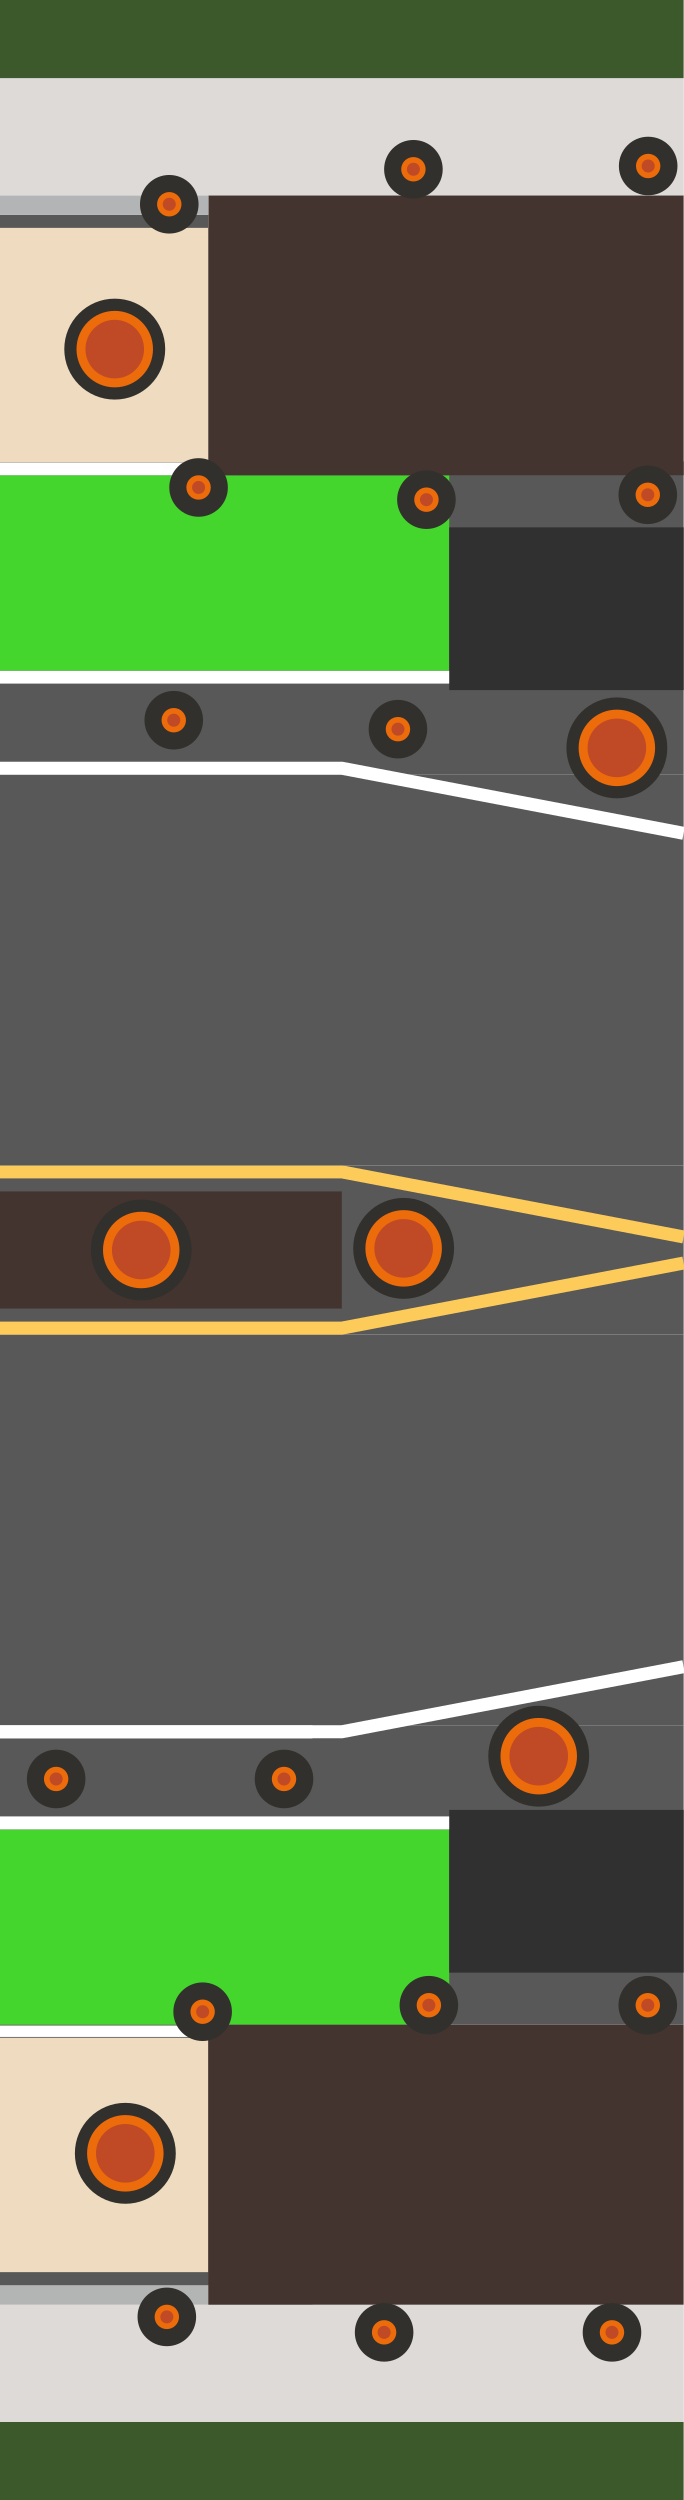
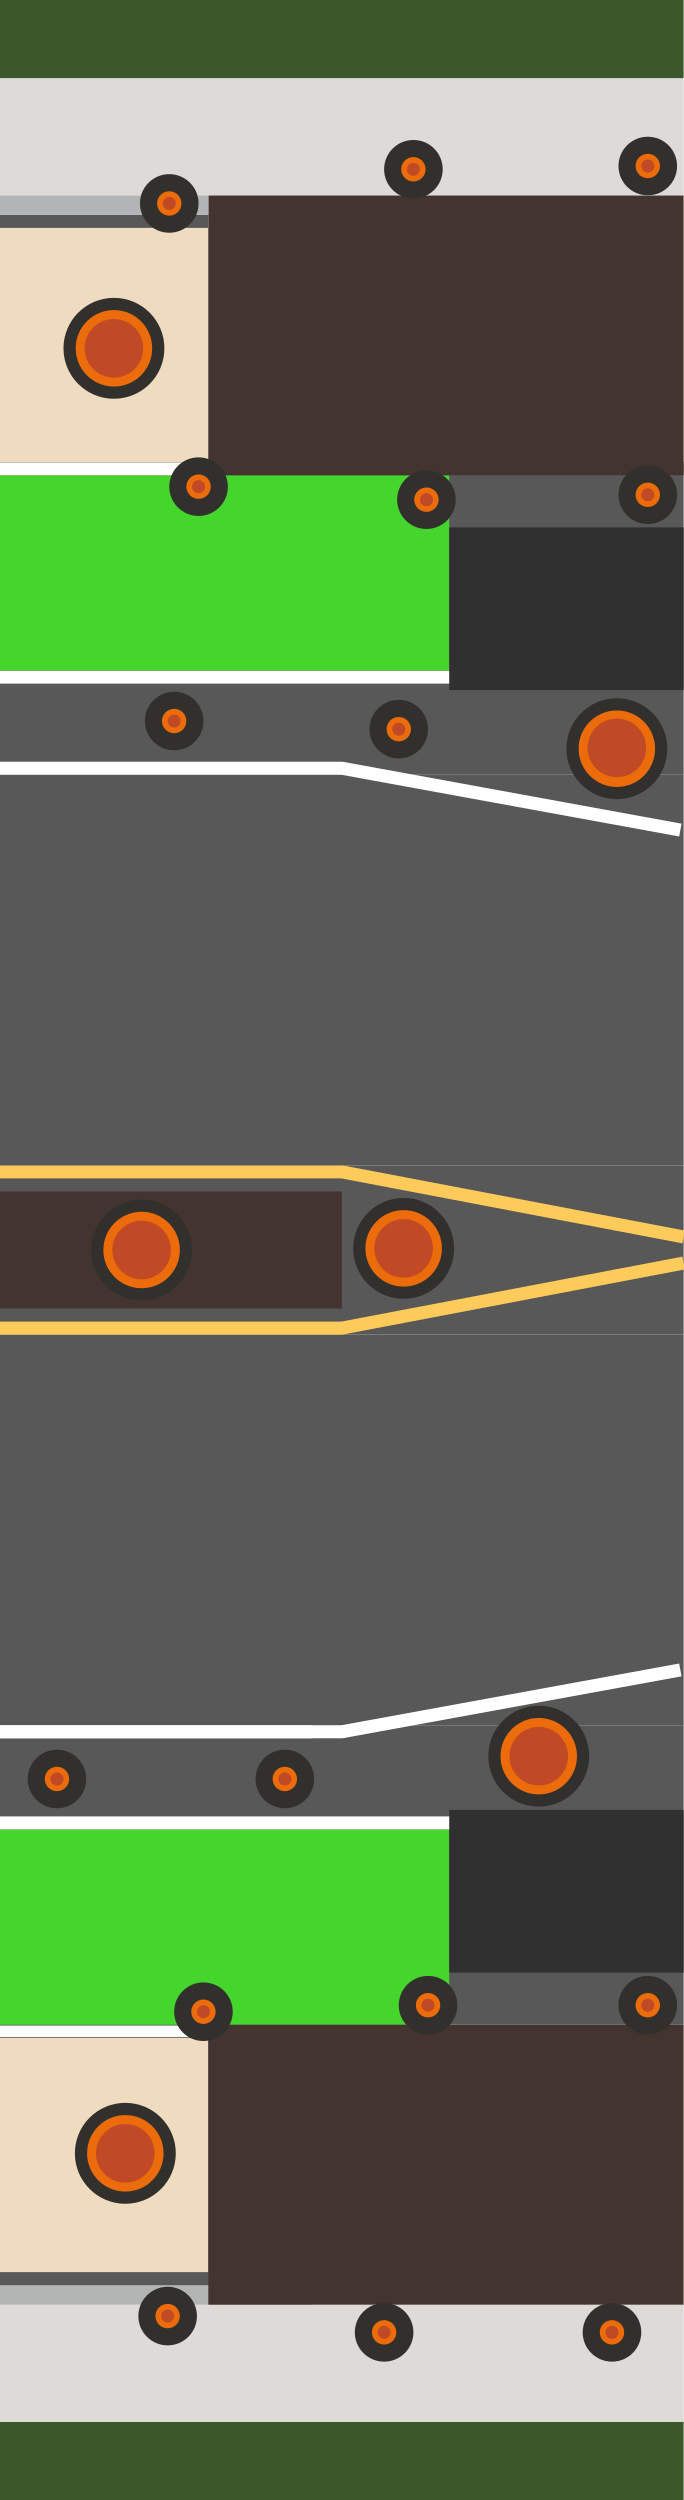
<svg xmlns="http://www.w3.org/2000/svg" version="1.1" viewBox="0 0 210 768">
  <defs>
    <style>
      .st0, .st1 {
        fill: #585858;
      }

      .st2 {
        fill: #c04926;
      }

      .st3 {
        fill: #31302c;
      }

      .st4 {
        fill: #fff;
      }

      .st5 {
        stroke: #fdcb59;
      }

      .st5, .st1, .st6 {
        stroke-miterlimit: 10;
      }

      .st5, .st6 {
        fill: none;
        stroke-width: 4px;
      }

      .st7 {
        fill: #303030;
      }

      .st1 {
        stroke: #585858;
      }

      .st8 {
        fill: #44342f;
      }

      .st6 {
        stroke: #fff;
      }

      .st9 {
        fill: #b3b4b5;
      }

      .st10 {
        fill: #dedad7;
      }

      .st11 {
        fill: #44d62c;
      }

      .st12 {
        fill: #efdbbf;
      }

      .st13 {
        fill: #b3b4b4;
      }

      .st14 {
        fill: #3c592c;
        isolation: isolate;
      }

      .st15 {
        fill: #ec6b0b;
      }
    </style>
  </defs>
  <rect id="s_grass" class="st14" y="744" width="210" height="24" />
  <rect id="s_sidewalk" class="st10" y="708" width="210" height="36" />
  <rect id="s_sidewalk_ext_pavement" class="st1" y="621" width="64" height="86" />
  <rect id="s_curb" class="st13" y="702" width="96" height="6" />
  <rect id="s_micro_lane_pavement" class="st0" y="530" width="210" height="92" />
  <rect id="s_micro_lane" class="st11" y="562" width="138" height="60" />
  <rect id="s_sidewalk_ext" class="st12" y="626" width="64" height="72" />
  <rect id="s_sidewalk_ext_dug" class="st8" x="64" y="622" width="146" height="86" />
  <rect id="s_sidewalk_ext_divider_n" class="st4" y="622.25" width="64" height="3.5" />
  <rect id="s_micro_lane_divider_s" class="st4" y="558" width="180" height="4" />
  <rect id="s_lane_divider" class="st4" y="530" width="96" height="4" />
  <rect id="s_micro_lane_ramp" class="st7" x="138" y="556" width="72" height="50" />
  <rect id="s_lane" class="st0" y="410" width="210" height="120" />
-   <polyline id="s_micro_lane_divider" class="st6" points="210 512 105 532 0 532" />
+   <polyline id="s_micro_lane_divider" class="st6" points="209 513 105 532 0 532" />
  <rect id="center_line_pavement" class="st0" y="358" width="210" height="52" />
  <rect id="median_pavement" class="st8" y="366" width="105" height="36" />
  <polyline id="s_center_line" class="st5" points="0 408 105 408 210 388" />
  <polyline id="n_center_line" class="st5" points="0 360 105 360 210 380" />
  <rect id="n_lane" class="st0" y="238" width="210" height="120" />
  <rect id="n_micro_lane_pavement" class="st0" y="141.75" width="210" height="96.25" />
-   <polyline id="n_lane_divider" class="st6" points="210 256 105 236 0 236" />
+   <polyline id="n_lane_divider" class="st6" points="209 255 105 236 0 236" />
  <rect id="n_micro_lane_divider" class="st4" y="206" width="180" height="4" />
  <rect id="n_micro_lane" class="st11" y="146" width="138" height="60" />
  <rect id="n_micro_lane_ramp" class="st7" x="138" y="162" width="72" height="50" />
  <rect id="n_sidewalk_ext_divider" class="st4" y="142" width="64" height="4" />
  <rect id="n_sidewalk_ext_pavement" class="st0" y="66" width="64" height="76" />
  <rect id="n_sidewalk_ext" class="st12" y="70" width="64" height="72" />
  <rect id="n_sidewalk_ext_dug" class="st8" x="64" y="60" width="146" height="86" />
  <rect id="n_curb" class="st9" y="60" width="64" height="6" />
  <rect id="n_sidewalk" class="st10" y="24" width="210" height="36" />
  <rect id="n_grass" class="st14" width="210" height="24" />
  <g id="barrel">
-     <circle class="st3" cx="43.39" cy="384" r="15.5" />
-     <circle class="st15" cx="43.39" cy="384" r="11.75" />
-     <circle class="st2" cx="43.39" cy="384" r="9" />
+     <circle class="st3" cx="43.5" cy="384" r="15.5" />
+     <circle class="st15" cx="43.5" cy="384" r="11.75" />
+     <circle class="st2" cx="43.5" cy="384" r="9" />
  </g>
  <g id="barrel2">
    <circle class="st3" cx="38.5" cy="661.5" r="15.5" />
    <circle class="st15" cx="38.5" cy="661.5" r="11.75" />
    <circle class="st2" cx="38.5" cy="661.5" r="9" />
  </g>
  <g id="channelizer">
-     <circle class="st3" cx="62.25" cy="618" r="9" />
-     <circle class="st15" cx="62.25" cy="618" r="3.75" />
-     <circle class="st2" cx="62.25" cy="618" r="2" />
+     <circle class="st3" cx="62.5" cy="618" r="9" />
+     <circle class="st15" cx="62.5" cy="618" r="3.75" />
+     <circle class="st2" cx="62.5" cy="618" r="2" />
  </g>
  <g id="channelizer1">
-     <circle class="st3" cx="131.75" cy="616" r="9" />
-     <circle class="st15" cx="131.75" cy="616" r="3.75" />
-     <circle class="st2" cx="131.75" cy="616" r="2" />
+     <circle class="st3" cx="131.5" cy="616" r="9" />
+     <circle class="st15" cx="131.5" cy="616" r="3.75" />
+     <circle class="st2" cx="131.5" cy="616" r="2" />
  </g>
  <g id="channelizer2">
    <circle class="st3" cx="199" cy="616" r="9" />
    <circle class="st15" cx="199" cy="616" r="3.75" />
    <circle class="st2" cx="199" cy="616" r="2" />
  </g>
  <g id="channelizer3">
-     <circle class="st3" cx="17.25" cy="546.5" r="9" />
-     <circle class="st15" cx="17.25" cy="546.5" r="3.75" />
-     <circle class="st2" cx="17.25" cy="546.5" r="2" />
+     <circle class="st3" cx="17.5" cy="546.5" r="9" />
+     <circle class="st15" cx="17.5" cy="546.5" r="3.75" />
+     <circle class="st2" cx="17.5" cy="546.5" r="2" />
  </g>
  <g id="channelizer4">
-     <circle class="st3" cx="87.25" cy="546.5" r="9" />
-     <circle class="st15" cx="87.25" cy="546.5" r="3.75" />
-     <circle class="st2" cx="87.25" cy="546.5" r="2" />
+     <circle class="st3" cx="87.5" cy="546.5" r="9" />
+     <circle class="st15" cx="87.5" cy="546.5" r="3.75" />
+     <circle class="st2" cx="87.5" cy="546.5" r="2" />
  </g>
  <g id="channelizer6">
-     <circle class="st3" cx="53.38" cy="221.25" r="9" />
-     <circle class="st15" cx="53.38" cy="221.25" r="3.75" />
-     <circle class="st2" cx="53.38" cy="221.25" r="2" />
+     <circle class="st3" cx="53.5" cy="221.5" r="9" />
+     <circle class="st15" cx="53.5" cy="221.5" r="3.75" />
+     <circle class="st2" cx="53.5" cy="221.5" r="2" />
  </g>
  <g id="channelizer7">
-     <circle class="st3" cx="122.25" cy="224" r="9" />
-     <circle class="st15" cx="122.25" cy="224" r="3.75" />
-     <circle class="st2" cx="122.25" cy="224" r="2" />
+     <circle class="st3" cx="122.5" cy="224" r="9" />
+     <circle class="st15" cx="122.5" cy="224" r="3.75" />
+     <circle class="st2" cx="122.5" cy="224" r="2" />
  </g>
  <g id="channelizer9">
-     <circle class="st3" cx="61" cy="149.75" r="9" />
-     <circle class="st15" cx="61" cy="149.75" r="3.75" />
-     <circle class="st2" cx="61" cy="149.75" r="2" />
+     <circle class="st3" cx="61" cy="149.5" r="9" />
+     <circle class="st15" cx="61" cy="149.5" r="3.75" />
+     <circle class="st2" cx="61" cy="149.5" r="2" />
  </g>
  <g id="channelizer10">
    <circle class="st3" cx="131" cy="153.5" r="9" />
    <circle class="st15" cx="131" cy="153.5" r="3.75" />
    <circle class="st2" cx="131" cy="153.5" r="2" />
  </g>
  <g id="channelizer11">
    <circle class="st3" cx="199" cy="152" r="9" />
    <circle class="st15" cx="199" cy="152" r="3.75" />
    <circle class="st2" cx="199" cy="152" r="2" />
  </g>
  <g id="barrel5">
-     <circle class="st3" cx="35.25" cy="107.25" r="15.5" />
-     <circle class="st15" cx="35.25" cy="107.25" r="11.75" />
-     <circle class="st2" cx="35.25" cy="107.25" r="9" />
+     <circle class="st3" cx="35" cy="107" r="15.5" />
+     <circle class="st15" cx="35" cy="107" r="11.75" />
+     <circle class="st2" cx="35" cy="107" r="9" />
  </g>
  <g id="channelizer12">
    <circle class="st3" cx="127" cy="52" r="9" />
    <circle class="st15" cx="127" cy="52" r="3.75" />
    <circle class="st2" cx="127" cy="52" r="2" />
  </g>
  <g id="channelizer13">
-     <circle class="st3" cx="199.12" cy="51" r="9" />
-     <circle class="st15" cx="199.12" cy="51" r="3.75" />
-     <circle class="st2" cx="199.12" cy="51" r="2" />
+     <circle class="st3" cx="199" cy="51" r="9" />
+     <circle class="st15" cx="199" cy="51" r="3.75" />
+     <circle class="st2" cx="199" cy="51" r="2" />
  </g>
  <g id="channelizer14">
    <circle class="st3" cx="118" cy="716.5" r="9" />
    <circle class="st15" cx="118" cy="716.5" r="3.75" />
    <circle class="st2" cx="118" cy="716.5" r="2" />
  </g>
  <g id="channelizer15">
    <circle class="st3" cx="188" cy="716.5" r="9" />
    <circle class="st15" cx="188" cy="716.5" r="3.75" />
    <circle class="st2" cx="188" cy="716.5" r="2" />
  </g>
  <g id="channelizer16">
-     <circle class="st3" cx="51.25" cy="711.75" r="9" />
-     <circle class="st15" cx="51.25" cy="711.75" r="3.75" />
-     <circle class="st2" cx="51.25" cy="711.75" r="2" />
+     <circle class="st3" cx="51.5" cy="711.5" r="9" />
+     <circle class="st15" cx="51.5" cy="711.5" r="3.75" />
+     <circle class="st2" cx="51.5" cy="711.5" r="2" />
  </g>
  <g id="channelizer17">
-     <circle class="st3" cx="52" cy="62.75" r="9" />
-     <circle class="st15" cx="52" cy="62.75" r="3.75" />
-     <circle class="st2" cx="52" cy="62.75" r="2" />
+     <circle class="st3" cx="52" cy="62.5" r="9" />
+     <circle class="st15" cx="52" cy="62.5" r="3.75" />
+     <circle class="st2" cx="52" cy="62.5" r="2" />
  </g>
  <g id="barrel1">
-     <circle class="st3" cx="189.5" cy="229.75" r="15.5" />
-     <circle class="st15" cx="189.5" cy="229.75" r="11.75" />
+     <circle class="st3" cx="189.5" cy="230" r="15.5" />
+     <circle class="st15" cx="189.5" cy="230" r="11.75" />
    <circle class="st2" cx="189.5" cy="229.75" r="9" />
  </g>
  <g id="barrel11" data-name="barrel1">
    <circle class="st3" cx="165.5" cy="539.5" r="15.5" />
    <circle class="st15" cx="165.5" cy="539.5" r="11.75" />
    <circle class="st2" cx="165.5" cy="539.5" r="9" />
  </g>
  <g id="barrel3" data-name="barrel">
    <circle class="st3" cx="124" cy="383.5" r="15.5" />
    <circle class="st15" cx="124" cy="383.5" r="11.75" />
    <circle class="st2" cx="124" cy="383.5" r="9" />
  </g>
</svg>
